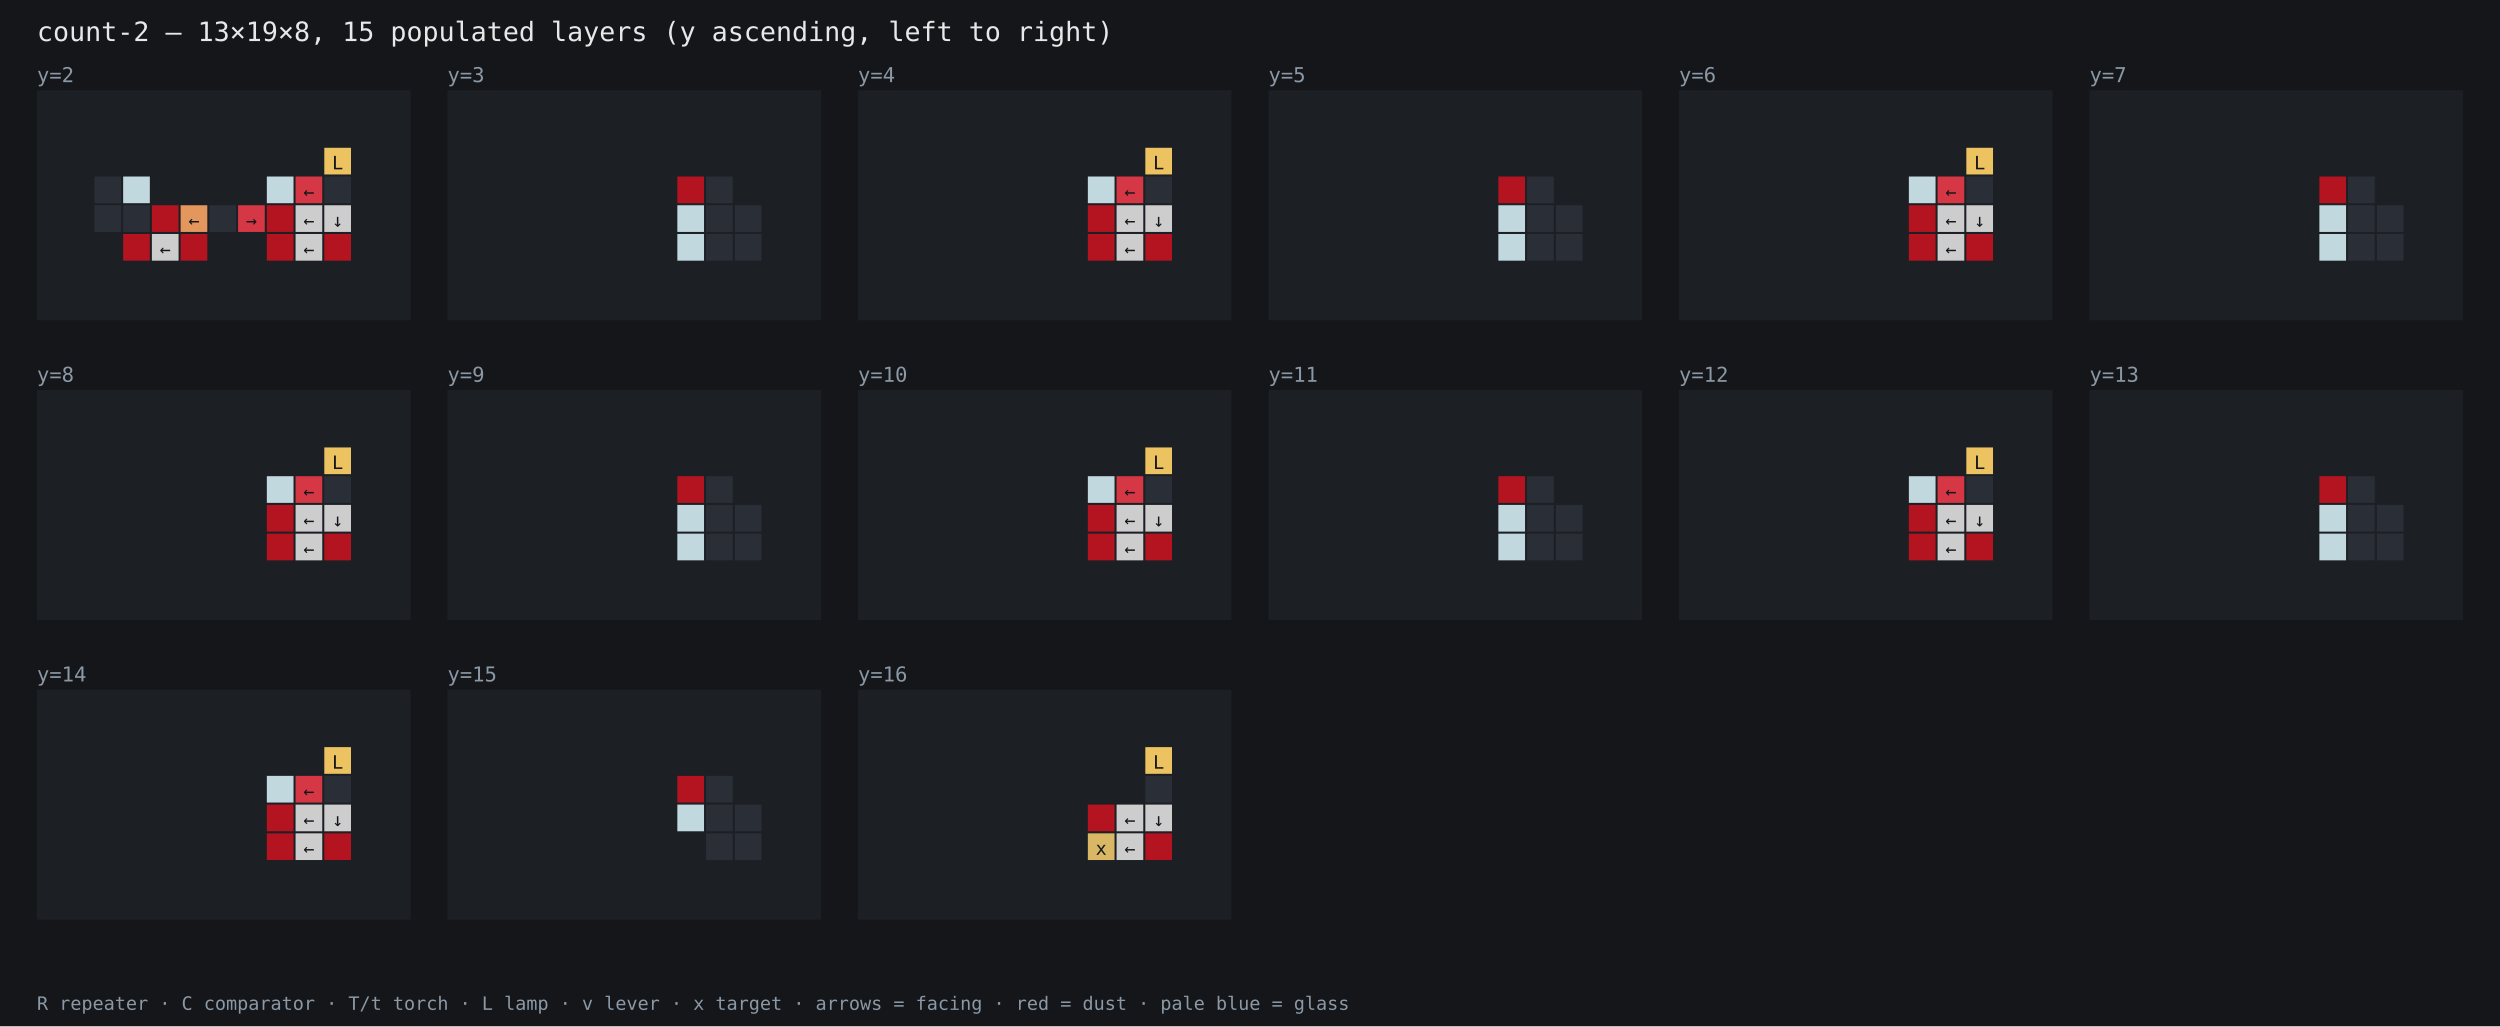
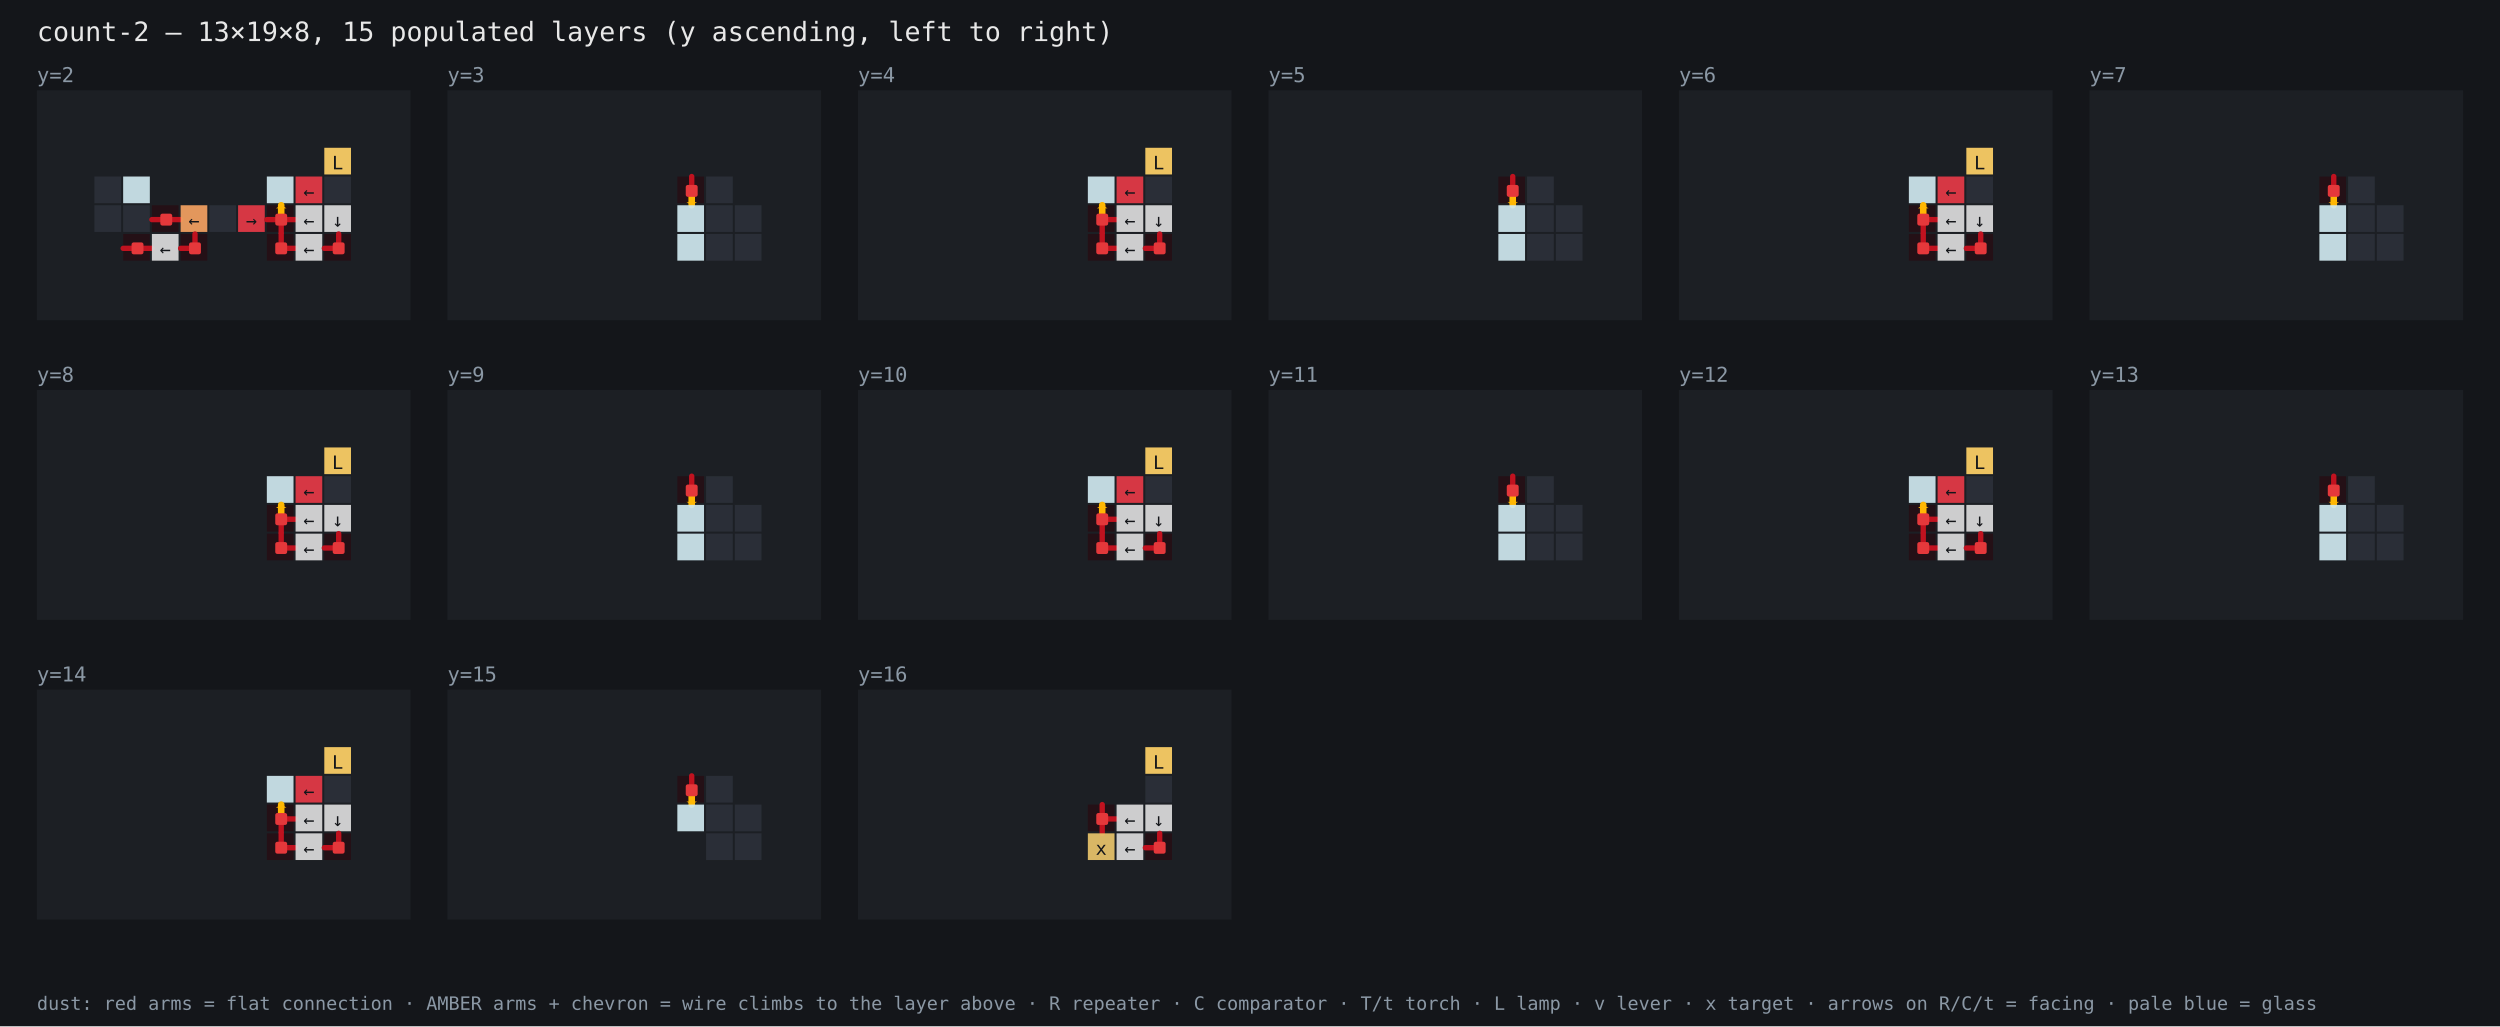
<svg xmlns="http://www.w3.org/2000/svg" width="1218" height="500" viewBox="0 0 1218 500" font-family="ui-monospace,monospace">
  <rect width="1218" height="500" fill="#14161a" />
  <text x="18" y="20" fill="#e8e8e8" font-size="13">count-2 — 13×19×8, 15 populated layers (y ascending, left to right)</text>
  <text x="18" y="40" fill="#8b98a5" font-size="10">y=2</text>
  <rect x="18" y="44" width="182" height="112" fill="#1c1f24" />
  <rect x="46" y="86" width="13" height="13" fill="#2b3038" opacity="0.92" />
  <rect x="46" y="100" width="13" height="13" fill="#2b3038" opacity="0.92" />
  <rect x="60" y="86" width="13" height="13" fill="#cfe8ef" opacity="0.92" />
  <rect x="60" y="100" width="13" height="13" fill="#2b3038" opacity="0.92" />
-   <rect x="60" y="114" width="13" height="13" fill="#c1121f" opacity="0.92" />
-   <rect x="74" y="100" width="13" height="13" fill="#c1121f" opacity="0.92" />
+   <rect x="60" y="114" width="13" height="13" fill="#241016" />
+   <line x1="67.0" y1="121.0" x2="74.0" y2="121.0" stroke="#c1121f" stroke-width="2.6" stroke-linecap="round" />
+   <line x1="67.0" y1="121.0" x2="60.0" y2="121.0" stroke="#c1121f" stroke-width="2.6" stroke-linecap="round" />
+   <rect x="64.1" y="118.1" width="5.8" height="5.8" rx="1" fill="#e5383b" />
+   <rect x="74" y="100" width="13" height="13" fill="#241016" />
+   <line x1="81.0" y1="107.0" x2="88.0" y2="107.0" stroke="#c1121f" stroke-width="2.6" stroke-linecap="round" />
+   <line x1="81.0" y1="107.0" x2="74.0" y2="107.0" stroke="#c1121f" stroke-width="2.6" stroke-linecap="round" />
+   <rect x="78.1" y="104.1" width="5.8" height="5.8" rx="1" fill="#e5383b" />
  <rect x="74" y="114" width="13" height="13" fill="#dcdcdc" opacity="0.92" />
  <text x="80.5" y="124.5" fill="#14161a" font-size="9" text-anchor="middle">←</text>
  <rect x="88" y="100" width="13" height="13" fill="#f4a261" opacity="0.92" />
  <text x="94.5" y="110.5" fill="#14161a" font-size="9" text-anchor="middle">←</text>
-   <rect x="88" y="114" width="13" height="13" fill="#c1121f" opacity="0.92" />
+   <rect x="88" y="114" width="13" height="13" fill="#241016" />
+   <line x1="95.0" y1="121.0" x2="95.0" y2="114.0" stroke="#c1121f" stroke-width="2.6" stroke-linecap="round" />
+   <line x1="95.0" y1="121.0" x2="88.0" y2="121.0" stroke="#c1121f" stroke-width="2.6" stroke-linecap="round" />
+   <rect x="92.1" y="118.1" width="5.8" height="5.8" rx="1" fill="#e5383b" />
  <rect x="102" y="100" width="13" height="13" fill="#2b3038" opacity="0.92" />
  <rect x="116" y="100" width="13" height="13" fill="#e63946" opacity="0.92" />
  <text x="122.5" y="110.5" fill="#14161a" font-size="9" text-anchor="middle">→</text>
  <rect x="130" y="86" width="13" height="13" fill="#cfe8ef" opacity="0.92" />
-   <rect x="130" y="100" width="13" height="13" fill="#c1121f" opacity="0.92" />
-   <rect x="130" y="114" width="13" height="13" fill="#c1121f" opacity="0.92" />
+   <rect x="130" y="100" width="13" height="13" fill="#241016" />
+   <line x1="137.0" y1="107.0" x2="137.0" y2="100.0" stroke="#ffb703" stroke-width="3.2" stroke-linecap="round" />
+   <polygon points="137.0,100.0 139.6,101.5 134.4,101.5" fill="#ffb703" />
+   <line x1="137.0" y1="107.0" x2="137.0" y2="114.0" stroke="#c1121f" stroke-width="2.6" stroke-linecap="round" />
+   <line x1="137.0" y1="107.0" x2="144.0" y2="107.0" stroke="#c1121f" stroke-width="2.6" stroke-linecap="round" />
+   <line x1="137.0" y1="107.0" x2="130.0" y2="107.0" stroke="#c1121f" stroke-width="2.6" stroke-linecap="round" />
+   <rect x="134.1" y="104.1" width="5.8" height="5.8" rx="1" fill="#e5383b" />
+   <rect x="130" y="114" width="13" height="13" fill="#241016" />
+   <line x1="137.0" y1="121.0" x2="137.0" y2="114.0" stroke="#c1121f" stroke-width="2.6" stroke-linecap="round" />
+   <line x1="137.0" y1="121.0" x2="144.0" y2="121.0" stroke="#c1121f" stroke-width="2.6" stroke-linecap="round" />
+   <rect x="134.1" y="118.1" width="5.8" height="5.8" rx="1" fill="#e5383b" />
  <rect x="144" y="86" width="13" height="13" fill="#e63946" opacity="0.92" />
  <text x="150.5" y="96.5" fill="#14161a" font-size="9" text-anchor="middle">←</text>
  <rect x="144" y="100" width="13" height="13" fill="#dcdcdc" opacity="0.92" />
  <text x="150.5" y="110.5" fill="#14161a" font-size="9" text-anchor="middle">←</text>
  <rect x="144" y="114" width="13" height="13" fill="#dcdcdc" opacity="0.92" />
  <text x="150.5" y="124.5" fill="#14161a" font-size="9" text-anchor="middle">←</text>
  <rect x="158" y="72" width="13" height="13" fill="#ffd166" opacity="0.92" />
  <text x="164.5" y="82.5" fill="#14161a" font-size="9" text-anchor="middle">L</text>
  <rect x="158" y="86" width="13" height="13" fill="#2b3038" opacity="0.92" />
  <rect x="158" y="100" width="13" height="13" fill="#dcdcdc" opacity="0.92" />
  <text x="164.5" y="110.5" fill="#14161a" font-size="9" text-anchor="middle">↓</text>
-   <rect x="158" y="114" width="13" height="13" fill="#c1121f" opacity="0.92" />
+   <rect x="158" y="114" width="13" height="13" fill="#241016" />
+   <line x1="165.0" y1="121.0" x2="165.0" y2="114.0" stroke="#c1121f" stroke-width="2.6" stroke-linecap="round" />
+   <line x1="165.0" y1="121.0" x2="158.0" y2="121.0" stroke="#c1121f" stroke-width="2.6" stroke-linecap="round" />
+   <rect x="162.1" y="118.1" width="5.8" height="5.8" rx="1" fill="#e5383b" />
  <text x="218" y="40" fill="#8b98a5" font-size="10">y=3</text>
  <rect x="218" y="44" width="182" height="112" fill="#1c1f24" />
-   <rect x="330" y="86" width="13" height="13" fill="#c1121f" opacity="0.92" />
+   <rect x="330" y="86" width="13" height="13" fill="#241016" />
+   <line x1="337.0" y1="93.0" x2="337.0" y2="86.0" stroke="#c1121f" stroke-width="2.6" stroke-linecap="round" />
+   <line x1="337.0" y1="93.0" x2="337.0" y2="100.0" stroke="#ffb703" stroke-width="3.2" stroke-linecap="round" />
+   <polygon points="337.0,100.0 334.4,98.5 339.6,98.5" fill="#ffb703" />
+   <rect x="334.1" y="90.1" width="5.8" height="5.8" rx="1" fill="#e5383b" />
  <rect x="330" y="100" width="13" height="13" fill="#cfe8ef" opacity="0.92" />
  <rect x="330" y="114" width="13" height="13" fill="#cfe8ef" opacity="0.92" />
  <rect x="344" y="86" width="13" height="13" fill="#2b3038" opacity="0.92" />
  <rect x="344" y="100" width="13" height="13" fill="#2b3038" opacity="0.92" />
  <rect x="344" y="114" width="13" height="13" fill="#2b3038" opacity="0.92" />
  <rect x="358" y="100" width="13" height="13" fill="#2b3038" opacity="0.92" />
  <rect x="358" y="114" width="13" height="13" fill="#2b3038" opacity="0.92" />
  <text x="418" y="40" fill="#8b98a5" font-size="10">y=4</text>
  <rect x="418" y="44" width="182" height="112" fill="#1c1f24" />
  <rect x="530" y="86" width="13" height="13" fill="#cfe8ef" opacity="0.92" />
-   <rect x="530" y="100" width="13" height="13" fill="#c1121f" opacity="0.92" />
-   <rect x="530" y="114" width="13" height="13" fill="#c1121f" opacity="0.92" />
+   <rect x="530" y="100" width="13" height="13" fill="#241016" />
+   <line x1="537.0" y1="107.0" x2="537.0" y2="100.0" stroke="#ffb703" stroke-width="3.2" stroke-linecap="round" />
+   <polygon points="537.0,100.0 539.6,101.5 534.4,101.5" fill="#ffb703" />
+   <line x1="537.0" y1="107.0" x2="537.0" y2="114.0" stroke="#c1121f" stroke-width="2.6" stroke-linecap="round" />
+   <line x1="537.0" y1="107.0" x2="544.0" y2="107.0" stroke="#c1121f" stroke-width="2.6" stroke-linecap="round" />
+   <rect x="534.1" y="104.1" width="5.8" height="5.8" rx="1" fill="#e5383b" />
+   <rect x="530" y="114" width="13" height="13" fill="#241016" />
+   <line x1="537.0" y1="121.0" x2="537.0" y2="114.0" stroke="#c1121f" stroke-width="2.6" stroke-linecap="round" />
+   <line x1="537.0" y1="121.0" x2="544.0" y2="121.0" stroke="#c1121f" stroke-width="2.6" stroke-linecap="round" />
+   <rect x="534.1" y="118.1" width="5.8" height="5.8" rx="1" fill="#e5383b" />
  <rect x="544" y="86" width="13" height="13" fill="#e63946" opacity="0.92" />
  <text x="550.5" y="96.5" fill="#14161a" font-size="9" text-anchor="middle">←</text>
  <rect x="544" y="100" width="13" height="13" fill="#dcdcdc" opacity="0.92" />
  <text x="550.5" y="110.5" fill="#14161a" font-size="9" text-anchor="middle">←</text>
  <rect x="544" y="114" width="13" height="13" fill="#dcdcdc" opacity="0.92" />
  <text x="550.5" y="124.5" fill="#14161a" font-size="9" text-anchor="middle">←</text>
  <rect x="558" y="72" width="13" height="13" fill="#ffd166" opacity="0.92" />
  <text x="564.5" y="82.5" fill="#14161a" font-size="9" text-anchor="middle">L</text>
  <rect x="558" y="86" width="13" height="13" fill="#2b3038" opacity="0.92" />
  <rect x="558" y="100" width="13" height="13" fill="#dcdcdc" opacity="0.92" />
  <text x="564.5" y="110.5" fill="#14161a" font-size="9" text-anchor="middle">↓</text>
-   <rect x="558" y="114" width="13" height="13" fill="#c1121f" opacity="0.92" />
+   <rect x="558" y="114" width="13" height="13" fill="#241016" />
+   <line x1="565.0" y1="121.0" x2="565.0" y2="114.0" stroke="#c1121f" stroke-width="2.6" stroke-linecap="round" />
+   <line x1="565.0" y1="121.0" x2="558.0" y2="121.0" stroke="#c1121f" stroke-width="2.6" stroke-linecap="round" />
+   <rect x="562.1" y="118.1" width="5.8" height="5.8" rx="1" fill="#e5383b" />
  <text x="618" y="40" fill="#8b98a5" font-size="10">y=5</text>
  <rect x="618" y="44" width="182" height="112" fill="#1c1f24" />
-   <rect x="730" y="86" width="13" height="13" fill="#c1121f" opacity="0.92" />
+   <rect x="730" y="86" width="13" height="13" fill="#241016" />
+   <line x1="737.0" y1="93.0" x2="737.0" y2="86.0" stroke="#c1121f" stroke-width="2.6" stroke-linecap="round" />
+   <line x1="737.0" y1="93.0" x2="737.0" y2="100.0" stroke="#ffb703" stroke-width="3.2" stroke-linecap="round" />
+   <polygon points="737.0,100.0 734.4,98.5 739.6,98.5" fill="#ffb703" />
+   <rect x="734.1" y="90.1" width="5.8" height="5.8" rx="1" fill="#e5383b" />
  <rect x="730" y="100" width="13" height="13" fill="#cfe8ef" opacity="0.92" />
  <rect x="730" y="114" width="13" height="13" fill="#cfe8ef" opacity="0.92" />
  <rect x="744" y="86" width="13" height="13" fill="#2b3038" opacity="0.92" />
  <rect x="744" y="100" width="13" height="13" fill="#2b3038" opacity="0.92" />
  <rect x="744" y="114" width="13" height="13" fill="#2b3038" opacity="0.92" />
  <rect x="758" y="100" width="13" height="13" fill="#2b3038" opacity="0.92" />
  <rect x="758" y="114" width="13" height="13" fill="#2b3038" opacity="0.92" />
  <text x="818" y="40" fill="#8b98a5" font-size="10">y=6</text>
  <rect x="818" y="44" width="182" height="112" fill="#1c1f24" />
  <rect x="930" y="86" width="13" height="13" fill="#cfe8ef" opacity="0.92" />
-   <rect x="930" y="100" width="13" height="13" fill="#c1121f" opacity="0.92" />
-   <rect x="930" y="114" width="13" height="13" fill="#c1121f" opacity="0.92" />
+   <rect x="930" y="100" width="13" height="13" fill="#241016" />
+   <line x1="937.0" y1="107.0" x2="937.0" y2="100.0" stroke="#ffb703" stroke-width="3.2" stroke-linecap="round" />
+   <polygon points="937.0,100.0 939.6,101.5 934.4,101.5" fill="#ffb703" />
+   <line x1="937.0" y1="107.0" x2="937.0" y2="114.0" stroke="#c1121f" stroke-width="2.6" stroke-linecap="round" />
+   <line x1="937.0" y1="107.0" x2="944.0" y2="107.0" stroke="#c1121f" stroke-width="2.6" stroke-linecap="round" />
+   <rect x="934.1" y="104.1" width="5.8" height="5.8" rx="1" fill="#e5383b" />
+   <rect x="930" y="114" width="13" height="13" fill="#241016" />
+   <line x1="937.0" y1="121.0" x2="937.0" y2="114.0" stroke="#c1121f" stroke-width="2.6" stroke-linecap="round" />
+   <line x1="937.0" y1="121.0" x2="944.0" y2="121.0" stroke="#c1121f" stroke-width="2.6" stroke-linecap="round" />
+   <rect x="934.1" y="118.1" width="5.8" height="5.8" rx="1" fill="#e5383b" />
  <rect x="944" y="86" width="13" height="13" fill="#e63946" opacity="0.92" />
  <text x="950.5" y="96.5" fill="#14161a" font-size="9" text-anchor="middle">←</text>
  <rect x="944" y="100" width="13" height="13" fill="#dcdcdc" opacity="0.92" />
  <text x="950.5" y="110.5" fill="#14161a" font-size="9" text-anchor="middle">←</text>
  <rect x="944" y="114" width="13" height="13" fill="#dcdcdc" opacity="0.92" />
  <text x="950.5" y="124.5" fill="#14161a" font-size="9" text-anchor="middle">←</text>
  <rect x="958" y="72" width="13" height="13" fill="#ffd166" opacity="0.92" />
  <text x="964.5" y="82.5" fill="#14161a" font-size="9" text-anchor="middle">L</text>
  <rect x="958" y="86" width="13" height="13" fill="#2b3038" opacity="0.92" />
  <rect x="958" y="100" width="13" height="13" fill="#dcdcdc" opacity="0.92" />
  <text x="964.5" y="110.5" fill="#14161a" font-size="9" text-anchor="middle">↓</text>
-   <rect x="958" y="114" width="13" height="13" fill="#c1121f" opacity="0.92" />
+   <rect x="958" y="114" width="13" height="13" fill="#241016" />
+   <line x1="965.0" y1="121.0" x2="965.0" y2="114.0" stroke="#c1121f" stroke-width="2.6" stroke-linecap="round" />
+   <line x1="965.0" y1="121.0" x2="958.0" y2="121.0" stroke="#c1121f" stroke-width="2.6" stroke-linecap="round" />
+   <rect x="962.1" y="118.1" width="5.8" height="5.8" rx="1" fill="#e5383b" />
  <text x="1018" y="40" fill="#8b98a5" font-size="10">y=7</text>
  <rect x="1018" y="44" width="182" height="112" fill="#1c1f24" />
-   <rect x="1130" y="86" width="13" height="13" fill="#c1121f" opacity="0.92" />
+   <rect x="1130" y="86" width="13" height="13" fill="#241016" />
+   <line x1="1137.0" y1="93.0" x2="1137.0" y2="86.0" stroke="#c1121f" stroke-width="2.6" stroke-linecap="round" />
+   <line x1="1137.0" y1="93.0" x2="1137.0" y2="100.0" stroke="#ffb703" stroke-width="3.2" stroke-linecap="round" />
+   <polygon points="1137.0,100.0 1134.4,98.5 1139.6,98.5" fill="#ffb703" />
+   <rect x="1134.1" y="90.1" width="5.8" height="5.8" rx="1" fill="#e5383b" />
  <rect x="1130" y="100" width="13" height="13" fill="#cfe8ef" opacity="0.92" />
  <rect x="1130" y="114" width="13" height="13" fill="#cfe8ef" opacity="0.92" />
  <rect x="1144" y="86" width="13" height="13" fill="#2b3038" opacity="0.92" />
  <rect x="1144" y="100" width="13" height="13" fill="#2b3038" opacity="0.92" />
  <rect x="1144" y="114" width="13" height="13" fill="#2b3038" opacity="0.92" />
  <rect x="1158" y="100" width="13" height="13" fill="#2b3038" opacity="0.92" />
  <rect x="1158" y="114" width="13" height="13" fill="#2b3038" opacity="0.92" />
  <text x="18" y="186" fill="#8b98a5" font-size="10">y=8</text>
  <rect x="18" y="190" width="182" height="112" fill="#1c1f24" />
  <rect x="130" y="232" width="13" height="13" fill="#cfe8ef" opacity="0.92" />
-   <rect x="130" y="246" width="13" height="13" fill="#c1121f" opacity="0.92" />
-   <rect x="130" y="260" width="13" height="13" fill="#c1121f" opacity="0.92" />
+   <rect x="130" y="246" width="13" height="13" fill="#241016" />
+   <line x1="137.0" y1="253.0" x2="137.0" y2="246.0" stroke="#ffb703" stroke-width="3.2" stroke-linecap="round" />
+   <polygon points="137.0,246.0 139.6,247.5 134.4,247.5" fill="#ffb703" />
+   <line x1="137.0" y1="253.0" x2="137.0" y2="260.0" stroke="#c1121f" stroke-width="2.6" stroke-linecap="round" />
+   <line x1="137.0" y1="253.0" x2="144.0" y2="253.0" stroke="#c1121f" stroke-width="2.6" stroke-linecap="round" />
+   <rect x="134.1" y="250.1" width="5.8" height="5.8" rx="1" fill="#e5383b" />
+   <rect x="130" y="260" width="13" height="13" fill="#241016" />
+   <line x1="137.0" y1="267.0" x2="137.0" y2="260.0" stroke="#c1121f" stroke-width="2.6" stroke-linecap="round" />
+   <line x1="137.0" y1="267.0" x2="144.0" y2="267.0" stroke="#c1121f" stroke-width="2.6" stroke-linecap="round" />
+   <rect x="134.1" y="264.1" width="5.8" height="5.8" rx="1" fill="#e5383b" />
  <rect x="144" y="232" width="13" height="13" fill="#e63946" opacity="0.92" />
  <text x="150.5" y="242.5" fill="#14161a" font-size="9" text-anchor="middle">←</text>
  <rect x="144" y="246" width="13" height="13" fill="#dcdcdc" opacity="0.92" />
  <text x="150.5" y="256.5" fill="#14161a" font-size="9" text-anchor="middle">←</text>
  <rect x="144" y="260" width="13" height="13" fill="#dcdcdc" opacity="0.92" />
  <text x="150.5" y="270.5" fill="#14161a" font-size="9" text-anchor="middle">←</text>
  <rect x="158" y="218" width="13" height="13" fill="#ffd166" opacity="0.92" />
  <text x="164.5" y="228.5" fill="#14161a" font-size="9" text-anchor="middle">L</text>
  <rect x="158" y="232" width="13" height="13" fill="#2b3038" opacity="0.92" />
  <rect x="158" y="246" width="13" height="13" fill="#dcdcdc" opacity="0.92" />
  <text x="164.5" y="256.5" fill="#14161a" font-size="9" text-anchor="middle">↓</text>
-   <rect x="158" y="260" width="13" height="13" fill="#c1121f" opacity="0.92" />
+   <rect x="158" y="260" width="13" height="13" fill="#241016" />
+   <line x1="165.0" y1="267.0" x2="165.0" y2="260.0" stroke="#c1121f" stroke-width="2.6" stroke-linecap="round" />
+   <line x1="165.0" y1="267.0" x2="158.0" y2="267.0" stroke="#c1121f" stroke-width="2.6" stroke-linecap="round" />
+   <rect x="162.1" y="264.1" width="5.8" height="5.8" rx="1" fill="#e5383b" />
  <text x="218" y="186" fill="#8b98a5" font-size="10">y=9</text>
  <rect x="218" y="190" width="182" height="112" fill="#1c1f24" />
-   <rect x="330" y="232" width="13" height="13" fill="#c1121f" opacity="0.92" />
+   <rect x="330" y="232" width="13" height="13" fill="#241016" />
+   <line x1="337.0" y1="239.0" x2="337.0" y2="232.0" stroke="#c1121f" stroke-width="2.6" stroke-linecap="round" />
+   <line x1="337.0" y1="239.0" x2="337.0" y2="246.0" stroke="#ffb703" stroke-width="3.2" stroke-linecap="round" />
+   <polygon points="337.0,246.0 334.4,244.5 339.6,244.5" fill="#ffb703" />
+   <rect x="334.1" y="236.1" width="5.8" height="5.8" rx="1" fill="#e5383b" />
  <rect x="330" y="246" width="13" height="13" fill="#cfe8ef" opacity="0.92" />
  <rect x="330" y="260" width="13" height="13" fill="#cfe8ef" opacity="0.92" />
  <rect x="344" y="232" width="13" height="13" fill="#2b3038" opacity="0.92" />
  <rect x="344" y="246" width="13" height="13" fill="#2b3038" opacity="0.92" />
  <rect x="344" y="260" width="13" height="13" fill="#2b3038" opacity="0.92" />
  <rect x="358" y="246" width="13" height="13" fill="#2b3038" opacity="0.92" />
  <rect x="358" y="260" width="13" height="13" fill="#2b3038" opacity="0.92" />
  <text x="418" y="186" fill="#8b98a5" font-size="10">y=10</text>
  <rect x="418" y="190" width="182" height="112" fill="#1c1f24" />
  <rect x="530" y="232" width="13" height="13" fill="#cfe8ef" opacity="0.92" />
-   <rect x="530" y="246" width="13" height="13" fill="#c1121f" opacity="0.92" />
-   <rect x="530" y="260" width="13" height="13" fill="#c1121f" opacity="0.92" />
+   <rect x="530" y="246" width="13" height="13" fill="#241016" />
+   <line x1="537.0" y1="253.0" x2="537.0" y2="246.0" stroke="#ffb703" stroke-width="3.2" stroke-linecap="round" />
+   <polygon points="537.0,246.0 539.6,247.5 534.4,247.5" fill="#ffb703" />
+   <line x1="537.0" y1="253.0" x2="537.0" y2="260.0" stroke="#c1121f" stroke-width="2.6" stroke-linecap="round" />
+   <line x1="537.0" y1="253.0" x2="544.0" y2="253.0" stroke="#c1121f" stroke-width="2.6" stroke-linecap="round" />
+   <rect x="534.1" y="250.1" width="5.8" height="5.8" rx="1" fill="#e5383b" />
+   <rect x="530" y="260" width="13" height="13" fill="#241016" />
+   <line x1="537.0" y1="267.0" x2="537.0" y2="260.0" stroke="#c1121f" stroke-width="2.6" stroke-linecap="round" />
+   <line x1="537.0" y1="267.0" x2="544.0" y2="267.0" stroke="#c1121f" stroke-width="2.6" stroke-linecap="round" />
+   <rect x="534.1" y="264.1" width="5.8" height="5.8" rx="1" fill="#e5383b" />
  <rect x="544" y="232" width="13" height="13" fill="#e63946" opacity="0.92" />
  <text x="550.5" y="242.5" fill="#14161a" font-size="9" text-anchor="middle">←</text>
  <rect x="544" y="246" width="13" height="13" fill="#dcdcdc" opacity="0.92" />
  <text x="550.5" y="256.5" fill="#14161a" font-size="9" text-anchor="middle">←</text>
  <rect x="544" y="260" width="13" height="13" fill="#dcdcdc" opacity="0.92" />
  <text x="550.5" y="270.5" fill="#14161a" font-size="9" text-anchor="middle">←</text>
  <rect x="558" y="218" width="13" height="13" fill="#ffd166" opacity="0.92" />
  <text x="564.5" y="228.5" fill="#14161a" font-size="9" text-anchor="middle">L</text>
  <rect x="558" y="232" width="13" height="13" fill="#2b3038" opacity="0.92" />
  <rect x="558" y="246" width="13" height="13" fill="#dcdcdc" opacity="0.92" />
  <text x="564.5" y="256.5" fill="#14161a" font-size="9" text-anchor="middle">↓</text>
-   <rect x="558" y="260" width="13" height="13" fill="#c1121f" opacity="0.92" />
+   <rect x="558" y="260" width="13" height="13" fill="#241016" />
+   <line x1="565.0" y1="267.0" x2="565.0" y2="260.0" stroke="#c1121f" stroke-width="2.6" stroke-linecap="round" />
+   <line x1="565.0" y1="267.0" x2="558.0" y2="267.0" stroke="#c1121f" stroke-width="2.6" stroke-linecap="round" />
+   <rect x="562.1" y="264.1" width="5.8" height="5.8" rx="1" fill="#e5383b" />
  <text x="618" y="186" fill="#8b98a5" font-size="10">y=11</text>
  <rect x="618" y="190" width="182" height="112" fill="#1c1f24" />
-   <rect x="730" y="232" width="13" height="13" fill="#c1121f" opacity="0.92" />
+   <rect x="730" y="232" width="13" height="13" fill="#241016" />
+   <line x1="737.0" y1="239.0" x2="737.0" y2="232.0" stroke="#c1121f" stroke-width="2.6" stroke-linecap="round" />
+   <line x1="737.0" y1="239.0" x2="737.0" y2="246.0" stroke="#ffb703" stroke-width="3.2" stroke-linecap="round" />
+   <polygon points="737.0,246.0 734.4,244.5 739.6,244.5" fill="#ffb703" />
+   <rect x="734.1" y="236.1" width="5.8" height="5.8" rx="1" fill="#e5383b" />
  <rect x="730" y="246" width="13" height="13" fill="#cfe8ef" opacity="0.92" />
  <rect x="730" y="260" width="13" height="13" fill="#cfe8ef" opacity="0.92" />
  <rect x="744" y="232" width="13" height="13" fill="#2b3038" opacity="0.92" />
  <rect x="744" y="246" width="13" height="13" fill="#2b3038" opacity="0.92" />
  <rect x="744" y="260" width="13" height="13" fill="#2b3038" opacity="0.92" />
  <rect x="758" y="246" width="13" height="13" fill="#2b3038" opacity="0.92" />
  <rect x="758" y="260" width="13" height="13" fill="#2b3038" opacity="0.92" />
  <text x="818" y="186" fill="#8b98a5" font-size="10">y=12</text>
  <rect x="818" y="190" width="182" height="112" fill="#1c1f24" />
  <rect x="930" y="232" width="13" height="13" fill="#cfe8ef" opacity="0.92" />
-   <rect x="930" y="246" width="13" height="13" fill="#c1121f" opacity="0.92" />
-   <rect x="930" y="260" width="13" height="13" fill="#c1121f" opacity="0.92" />
+   <rect x="930" y="246" width="13" height="13" fill="#241016" />
+   <line x1="937.0" y1="253.0" x2="937.0" y2="246.0" stroke="#ffb703" stroke-width="3.2" stroke-linecap="round" />
+   <polygon points="937.0,246.0 939.6,247.5 934.4,247.5" fill="#ffb703" />
+   <line x1="937.0" y1="253.0" x2="937.0" y2="260.0" stroke="#c1121f" stroke-width="2.6" stroke-linecap="round" />
+   <line x1="937.0" y1="253.0" x2="944.0" y2="253.0" stroke="#c1121f" stroke-width="2.6" stroke-linecap="round" />
+   <rect x="934.1" y="250.1" width="5.8" height="5.8" rx="1" fill="#e5383b" />
+   <rect x="930" y="260" width="13" height="13" fill="#241016" />
+   <line x1="937.0" y1="267.0" x2="937.0" y2="260.0" stroke="#c1121f" stroke-width="2.6" stroke-linecap="round" />
+   <line x1="937.0" y1="267.0" x2="944.0" y2="267.0" stroke="#c1121f" stroke-width="2.6" stroke-linecap="round" />
+   <rect x="934.1" y="264.1" width="5.8" height="5.8" rx="1" fill="#e5383b" />
  <rect x="944" y="232" width="13" height="13" fill="#e63946" opacity="0.92" />
  <text x="950.5" y="242.5" fill="#14161a" font-size="9" text-anchor="middle">←</text>
  <rect x="944" y="246" width="13" height="13" fill="#dcdcdc" opacity="0.92" />
  <text x="950.5" y="256.5" fill="#14161a" font-size="9" text-anchor="middle">←</text>
  <rect x="944" y="260" width="13" height="13" fill="#dcdcdc" opacity="0.92" />
  <text x="950.5" y="270.5" fill="#14161a" font-size="9" text-anchor="middle">←</text>
  <rect x="958" y="218" width="13" height="13" fill="#ffd166" opacity="0.92" />
  <text x="964.5" y="228.5" fill="#14161a" font-size="9" text-anchor="middle">L</text>
  <rect x="958" y="232" width="13" height="13" fill="#2b3038" opacity="0.92" />
  <rect x="958" y="246" width="13" height="13" fill="#dcdcdc" opacity="0.92" />
  <text x="964.5" y="256.5" fill="#14161a" font-size="9" text-anchor="middle">↓</text>
-   <rect x="958" y="260" width="13" height="13" fill="#c1121f" opacity="0.92" />
+   <rect x="958" y="260" width="13" height="13" fill="#241016" />
+   <line x1="965.0" y1="267.0" x2="965.0" y2="260.0" stroke="#c1121f" stroke-width="2.6" stroke-linecap="round" />
+   <line x1="965.0" y1="267.0" x2="958.0" y2="267.0" stroke="#c1121f" stroke-width="2.6" stroke-linecap="round" />
+   <rect x="962.1" y="264.1" width="5.8" height="5.8" rx="1" fill="#e5383b" />
  <text x="1018" y="186" fill="#8b98a5" font-size="10">y=13</text>
  <rect x="1018" y="190" width="182" height="112" fill="#1c1f24" />
-   <rect x="1130" y="232" width="13" height="13" fill="#c1121f" opacity="0.92" />
+   <rect x="1130" y="232" width="13" height="13" fill="#241016" />
+   <line x1="1137.0" y1="239.0" x2="1137.0" y2="232.0" stroke="#c1121f" stroke-width="2.6" stroke-linecap="round" />
+   <line x1="1137.0" y1="239.0" x2="1137.0" y2="246.0" stroke="#ffb703" stroke-width="3.2" stroke-linecap="round" />
+   <polygon points="1137.0,246.0 1134.4,244.5 1139.6,244.5" fill="#ffb703" />
+   <rect x="1134.1" y="236.1" width="5.8" height="5.8" rx="1" fill="#e5383b" />
  <rect x="1130" y="246" width="13" height="13" fill="#cfe8ef" opacity="0.92" />
  <rect x="1130" y="260" width="13" height="13" fill="#cfe8ef" opacity="0.92" />
  <rect x="1144" y="232" width="13" height="13" fill="#2b3038" opacity="0.92" />
  <rect x="1144" y="246" width="13" height="13" fill="#2b3038" opacity="0.92" />
  <rect x="1144" y="260" width="13" height="13" fill="#2b3038" opacity="0.92" />
  <rect x="1158" y="246" width="13" height="13" fill="#2b3038" opacity="0.92" />
  <rect x="1158" y="260" width="13" height="13" fill="#2b3038" opacity="0.92" />
  <text x="18" y="332" fill="#8b98a5" font-size="10">y=14</text>
  <rect x="18" y="336" width="182" height="112" fill="#1c1f24" />
  <rect x="130" y="378" width="13" height="13" fill="#cfe8ef" opacity="0.92" />
-   <rect x="130" y="392" width="13" height="13" fill="#c1121f" opacity="0.92" />
-   <rect x="130" y="406" width="13" height="13" fill="#c1121f" opacity="0.92" />
+   <rect x="130" y="392" width="13" height="13" fill="#241016" />
+   <line x1="137.0" y1="399.0" x2="137.0" y2="392.0" stroke="#ffb703" stroke-width="3.2" stroke-linecap="round" />
+   <polygon points="137.0,392.0 139.6,393.5 134.4,393.5" fill="#ffb703" />
+   <line x1="137.0" y1="399.0" x2="137.0" y2="406.0" stroke="#c1121f" stroke-width="2.6" stroke-linecap="round" />
+   <line x1="137.0" y1="399.0" x2="144.0" y2="399.0" stroke="#c1121f" stroke-width="2.6" stroke-linecap="round" />
+   <rect x="134.1" y="396.1" width="5.8" height="5.8" rx="1" fill="#e5383b" />
+   <rect x="130" y="406" width="13" height="13" fill="#241016" />
+   <line x1="137.0" y1="413.0" x2="137.0" y2="406.0" stroke="#c1121f" stroke-width="2.6" stroke-linecap="round" />
+   <line x1="137.0" y1="413.0" x2="144.0" y2="413.0" stroke="#c1121f" stroke-width="2.6" stroke-linecap="round" />
+   <rect x="134.1" y="410.1" width="5.8" height="5.8" rx="1" fill="#e5383b" />
  <rect x="144" y="378" width="13" height="13" fill="#e63946" opacity="0.92" />
  <text x="150.5" y="388.5" fill="#14161a" font-size="9" text-anchor="middle">←</text>
  <rect x="144" y="392" width="13" height="13" fill="#dcdcdc" opacity="0.92" />
  <text x="150.5" y="402.5" fill="#14161a" font-size="9" text-anchor="middle">←</text>
  <rect x="144" y="406" width="13" height="13" fill="#dcdcdc" opacity="0.92" />
  <text x="150.5" y="416.5" fill="#14161a" font-size="9" text-anchor="middle">←</text>
  <rect x="158" y="364" width="13" height="13" fill="#ffd166" opacity="0.92" />
  <text x="164.5" y="374.5" fill="#14161a" font-size="9" text-anchor="middle">L</text>
  <rect x="158" y="378" width="13" height="13" fill="#2b3038" opacity="0.92" />
  <rect x="158" y="392" width="13" height="13" fill="#dcdcdc" opacity="0.92" />
  <text x="164.5" y="402.5" fill="#14161a" font-size="9" text-anchor="middle">↓</text>
-   <rect x="158" y="406" width="13" height="13" fill="#c1121f" opacity="0.92" />
+   <rect x="158" y="406" width="13" height="13" fill="#241016" />
+   <line x1="165.0" y1="413.0" x2="165.0" y2="406.0" stroke="#c1121f" stroke-width="2.6" stroke-linecap="round" />
+   <line x1="165.0" y1="413.0" x2="158.0" y2="413.0" stroke="#c1121f" stroke-width="2.6" stroke-linecap="round" />
+   <rect x="162.1" y="410.1" width="5.8" height="5.8" rx="1" fill="#e5383b" />
  <text x="218" y="332" fill="#8b98a5" font-size="10">y=15</text>
  <rect x="218" y="336" width="182" height="112" fill="#1c1f24" />
-   <rect x="330" y="378" width="13" height="13" fill="#c1121f" opacity="0.92" />
+   <rect x="330" y="378" width="13" height="13" fill="#241016" />
+   <line x1="337.0" y1="385.0" x2="337.0" y2="378.0" stroke="#c1121f" stroke-width="2.6" stroke-linecap="round" />
+   <line x1="337.0" y1="385.0" x2="337.0" y2="392.0" stroke="#ffb703" stroke-width="3.2" stroke-linecap="round" />
+   <polygon points="337.0,392.0 334.4,390.5 339.6,390.5" fill="#ffb703" />
+   <rect x="334.1" y="382.1" width="5.8" height="5.8" rx="1" fill="#e5383b" />
  <rect x="330" y="392" width="13" height="13" fill="#cfe8ef" opacity="0.92" />
  <rect x="344" y="378" width="13" height="13" fill="#2b3038" opacity="0.92" />
  <rect x="344" y="392" width="13" height="13" fill="#2b3038" opacity="0.92" />
  <rect x="344" y="406" width="13" height="13" fill="#2b3038" opacity="0.92" />
  <rect x="358" y="392" width="13" height="13" fill="#2b3038" opacity="0.92" />
  <rect x="358" y="406" width="13" height="13" fill="#2b3038" opacity="0.92" />
  <text x="418" y="332" fill="#8b98a5" font-size="10">y=16</text>
  <rect x="418" y="336" width="182" height="112" fill="#1c1f24" />
-   <rect x="530" y="392" width="13" height="13" fill="#c1121f" opacity="0.92" />
+   <rect x="530" y="392" width="13" height="13" fill="#241016" />
+   <line x1="537.0" y1="399.0" x2="537.0" y2="392.0" stroke="#c1121f" stroke-width="2.6" stroke-linecap="round" />
+   <line x1="537.0" y1="399.0" x2="537.0" y2="406.0" stroke="#c1121f" stroke-width="2.6" stroke-linecap="round" />
+   <line x1="537.0" y1="399.0" x2="544.0" y2="399.0" stroke="#c1121f" stroke-width="2.6" stroke-linecap="round" />
+   <rect x="534.1" y="396.1" width="5.8" height="5.8" rx="1" fill="#e5383b" />
  <rect x="530" y="406" width="13" height="13" fill="#e9c46a" opacity="0.92" />
  <text x="536.5" y="416.5" fill="#14161a" font-size="9" text-anchor="middle">x</text>
  <rect x="544" y="392" width="13" height="13" fill="#dcdcdc" opacity="0.92" />
  <text x="550.5" y="402.5" fill="#14161a" font-size="9" text-anchor="middle">←</text>
  <rect x="544" y="406" width="13" height="13" fill="#dcdcdc" opacity="0.92" />
  <text x="550.5" y="416.5" fill="#14161a" font-size="9" text-anchor="middle">←</text>
  <rect x="558" y="364" width="13" height="13" fill="#ffd166" opacity="0.92" />
  <text x="564.5" y="374.5" fill="#14161a" font-size="9" text-anchor="middle">L</text>
  <rect x="558" y="378" width="13" height="13" fill="#2b3038" opacity="0.92" />
  <rect x="558" y="392" width="13" height="13" fill="#dcdcdc" opacity="0.92" />
  <text x="564.5" y="402.5" fill="#14161a" font-size="9" text-anchor="middle">↓</text>
-   <rect x="558" y="406" width="13" height="13" fill="#c1121f" opacity="0.92" />
-   <text x="18" y="492" fill="#8b98a5" font-size="9">R repeater · C comparator · T/t torch · L lamp · v lever · x target · arrows = facing · red = dust · pale blue = glass</text>
+   <rect x="558" y="406" width="13" height="13" fill="#241016" />
+   <line x1="565.0" y1="413.0" x2="565.0" y2="406.0" stroke="#c1121f" stroke-width="2.6" stroke-linecap="round" />
+   <line x1="565.0" y1="413.0" x2="558.0" y2="413.0" stroke="#c1121f" stroke-width="2.6" stroke-linecap="round" />
+   <rect x="562.1" y="410.1" width="5.8" height="5.8" rx="1" fill="#e5383b" />
+   <text x="18" y="492" fill="#8b98a5" font-size="9">dust: red arms = flat connection · AMBER arms + chevron = wire climbs to the layer above · R repeater · C comparator · T/t torch · L lamp · v lever · x target · arrows on R/C/t = facing · pale blue = glass</text>
</svg>
